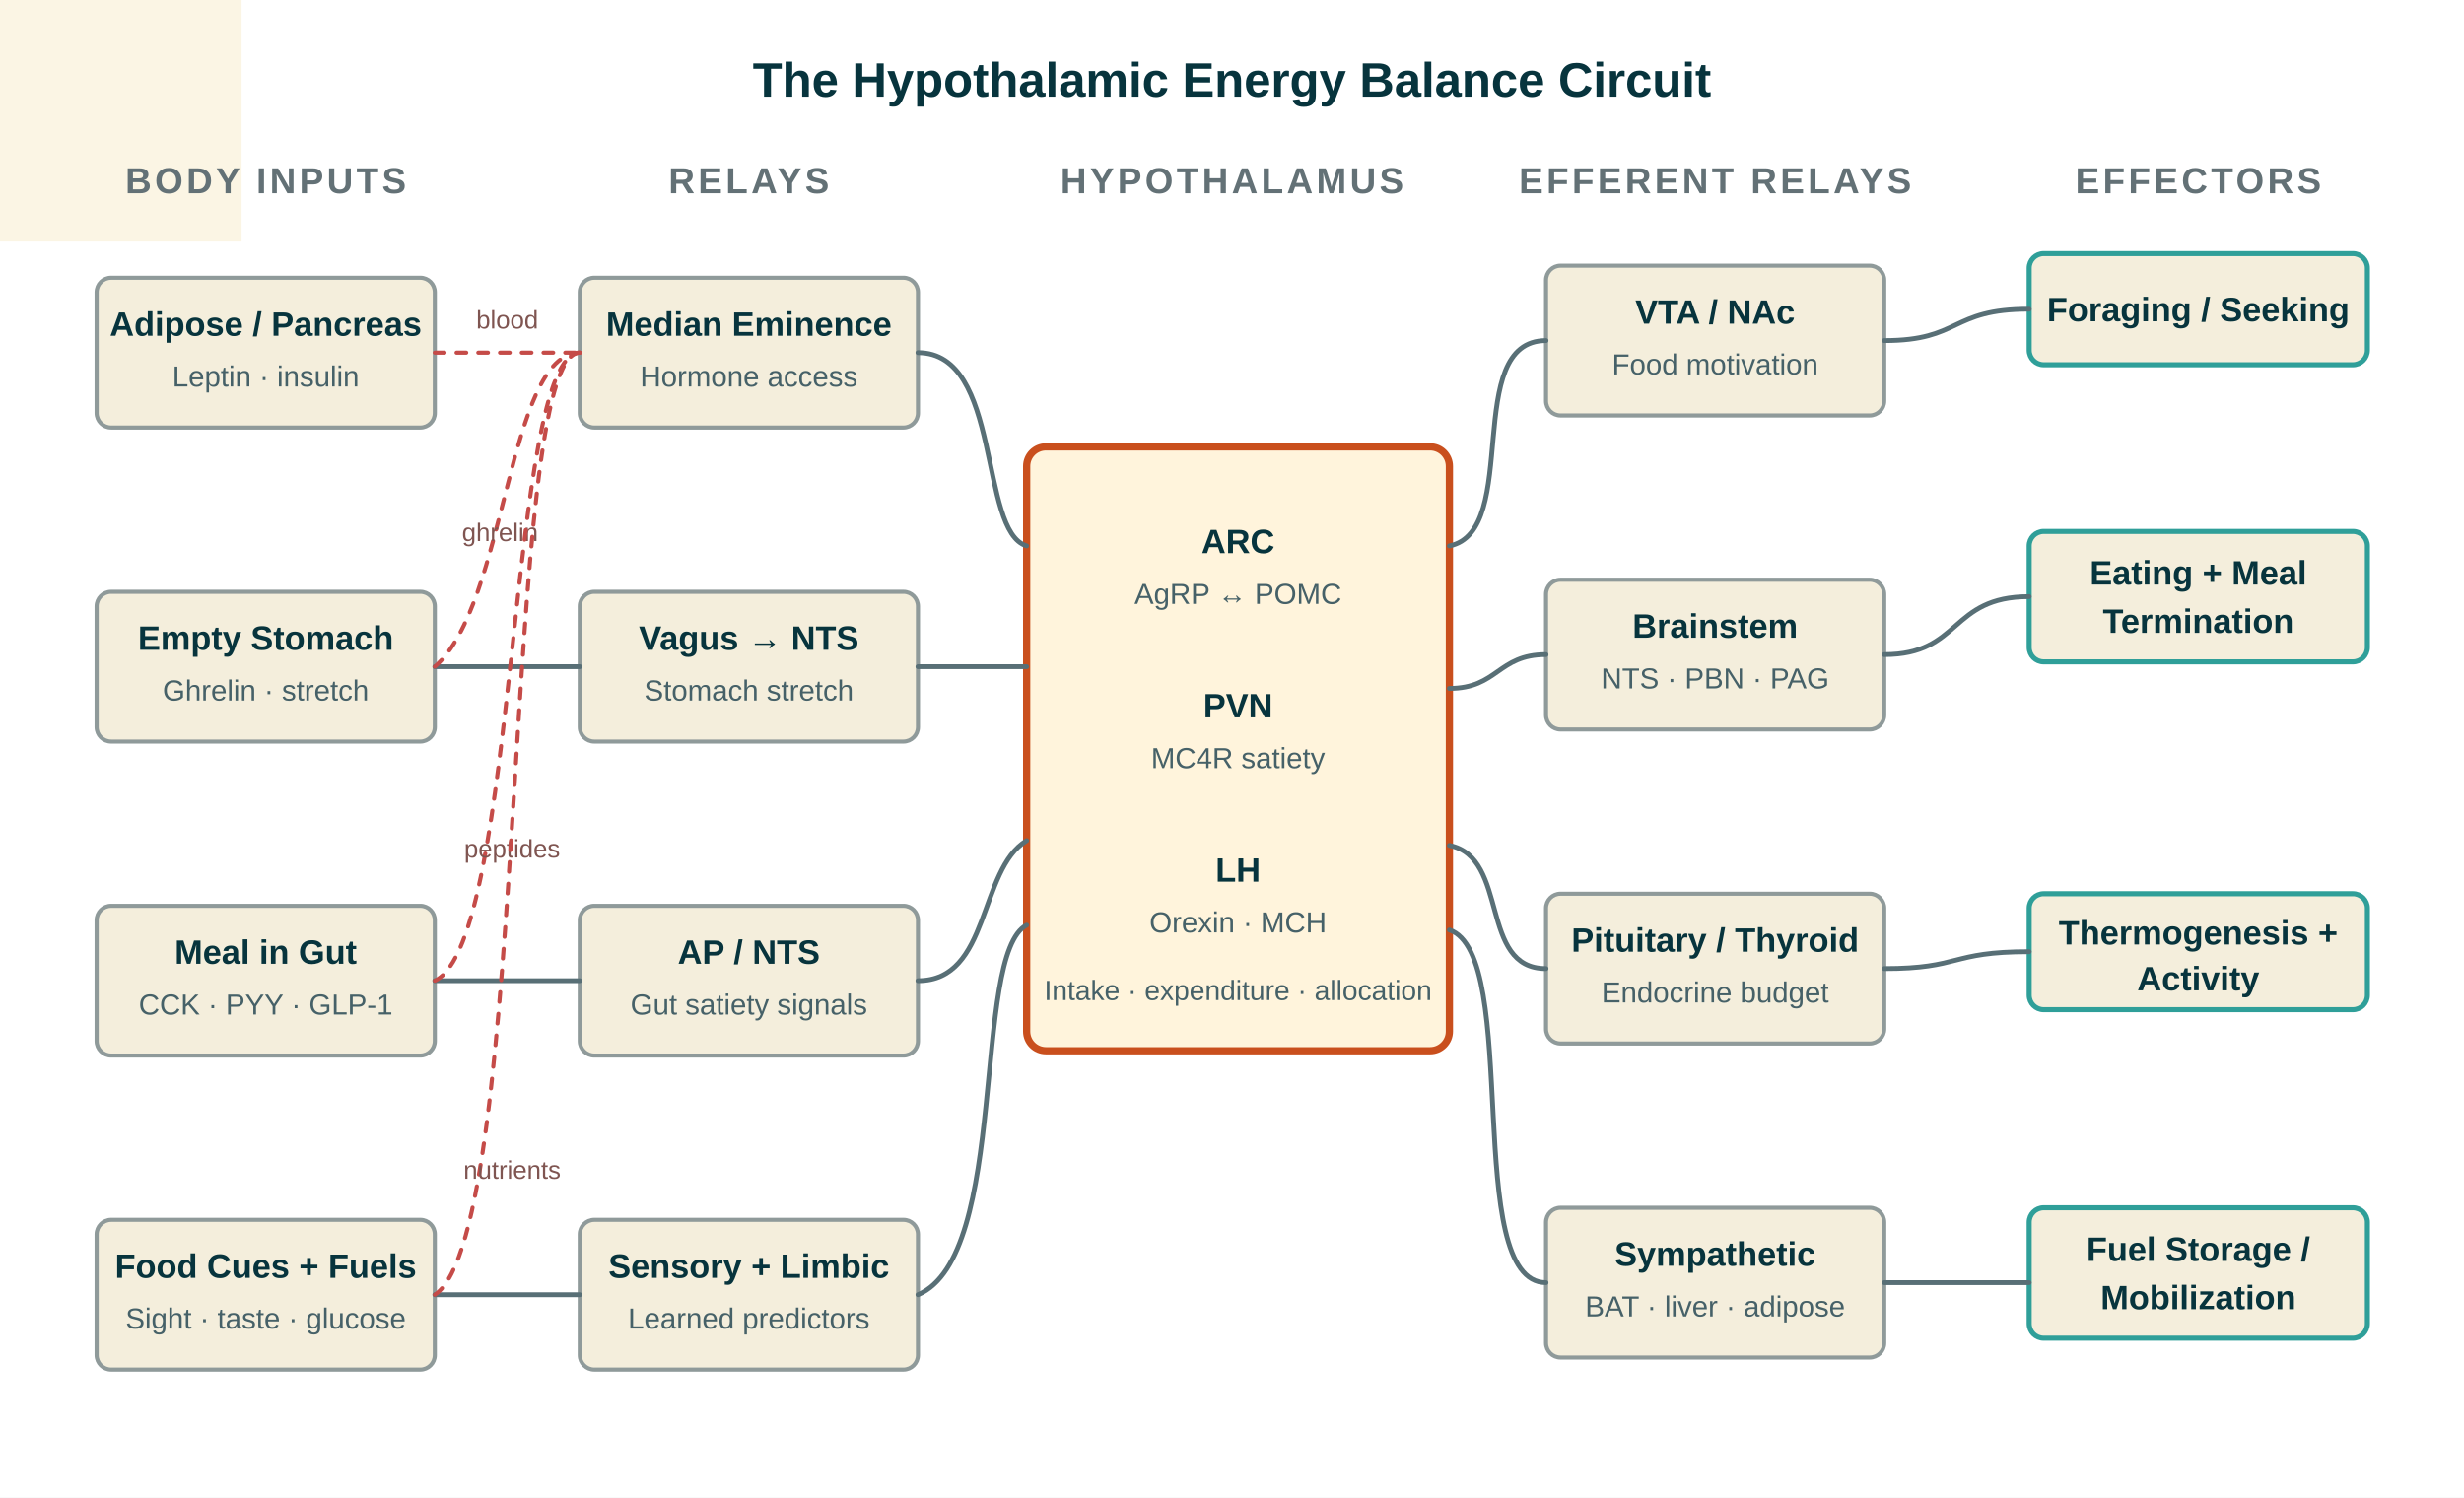
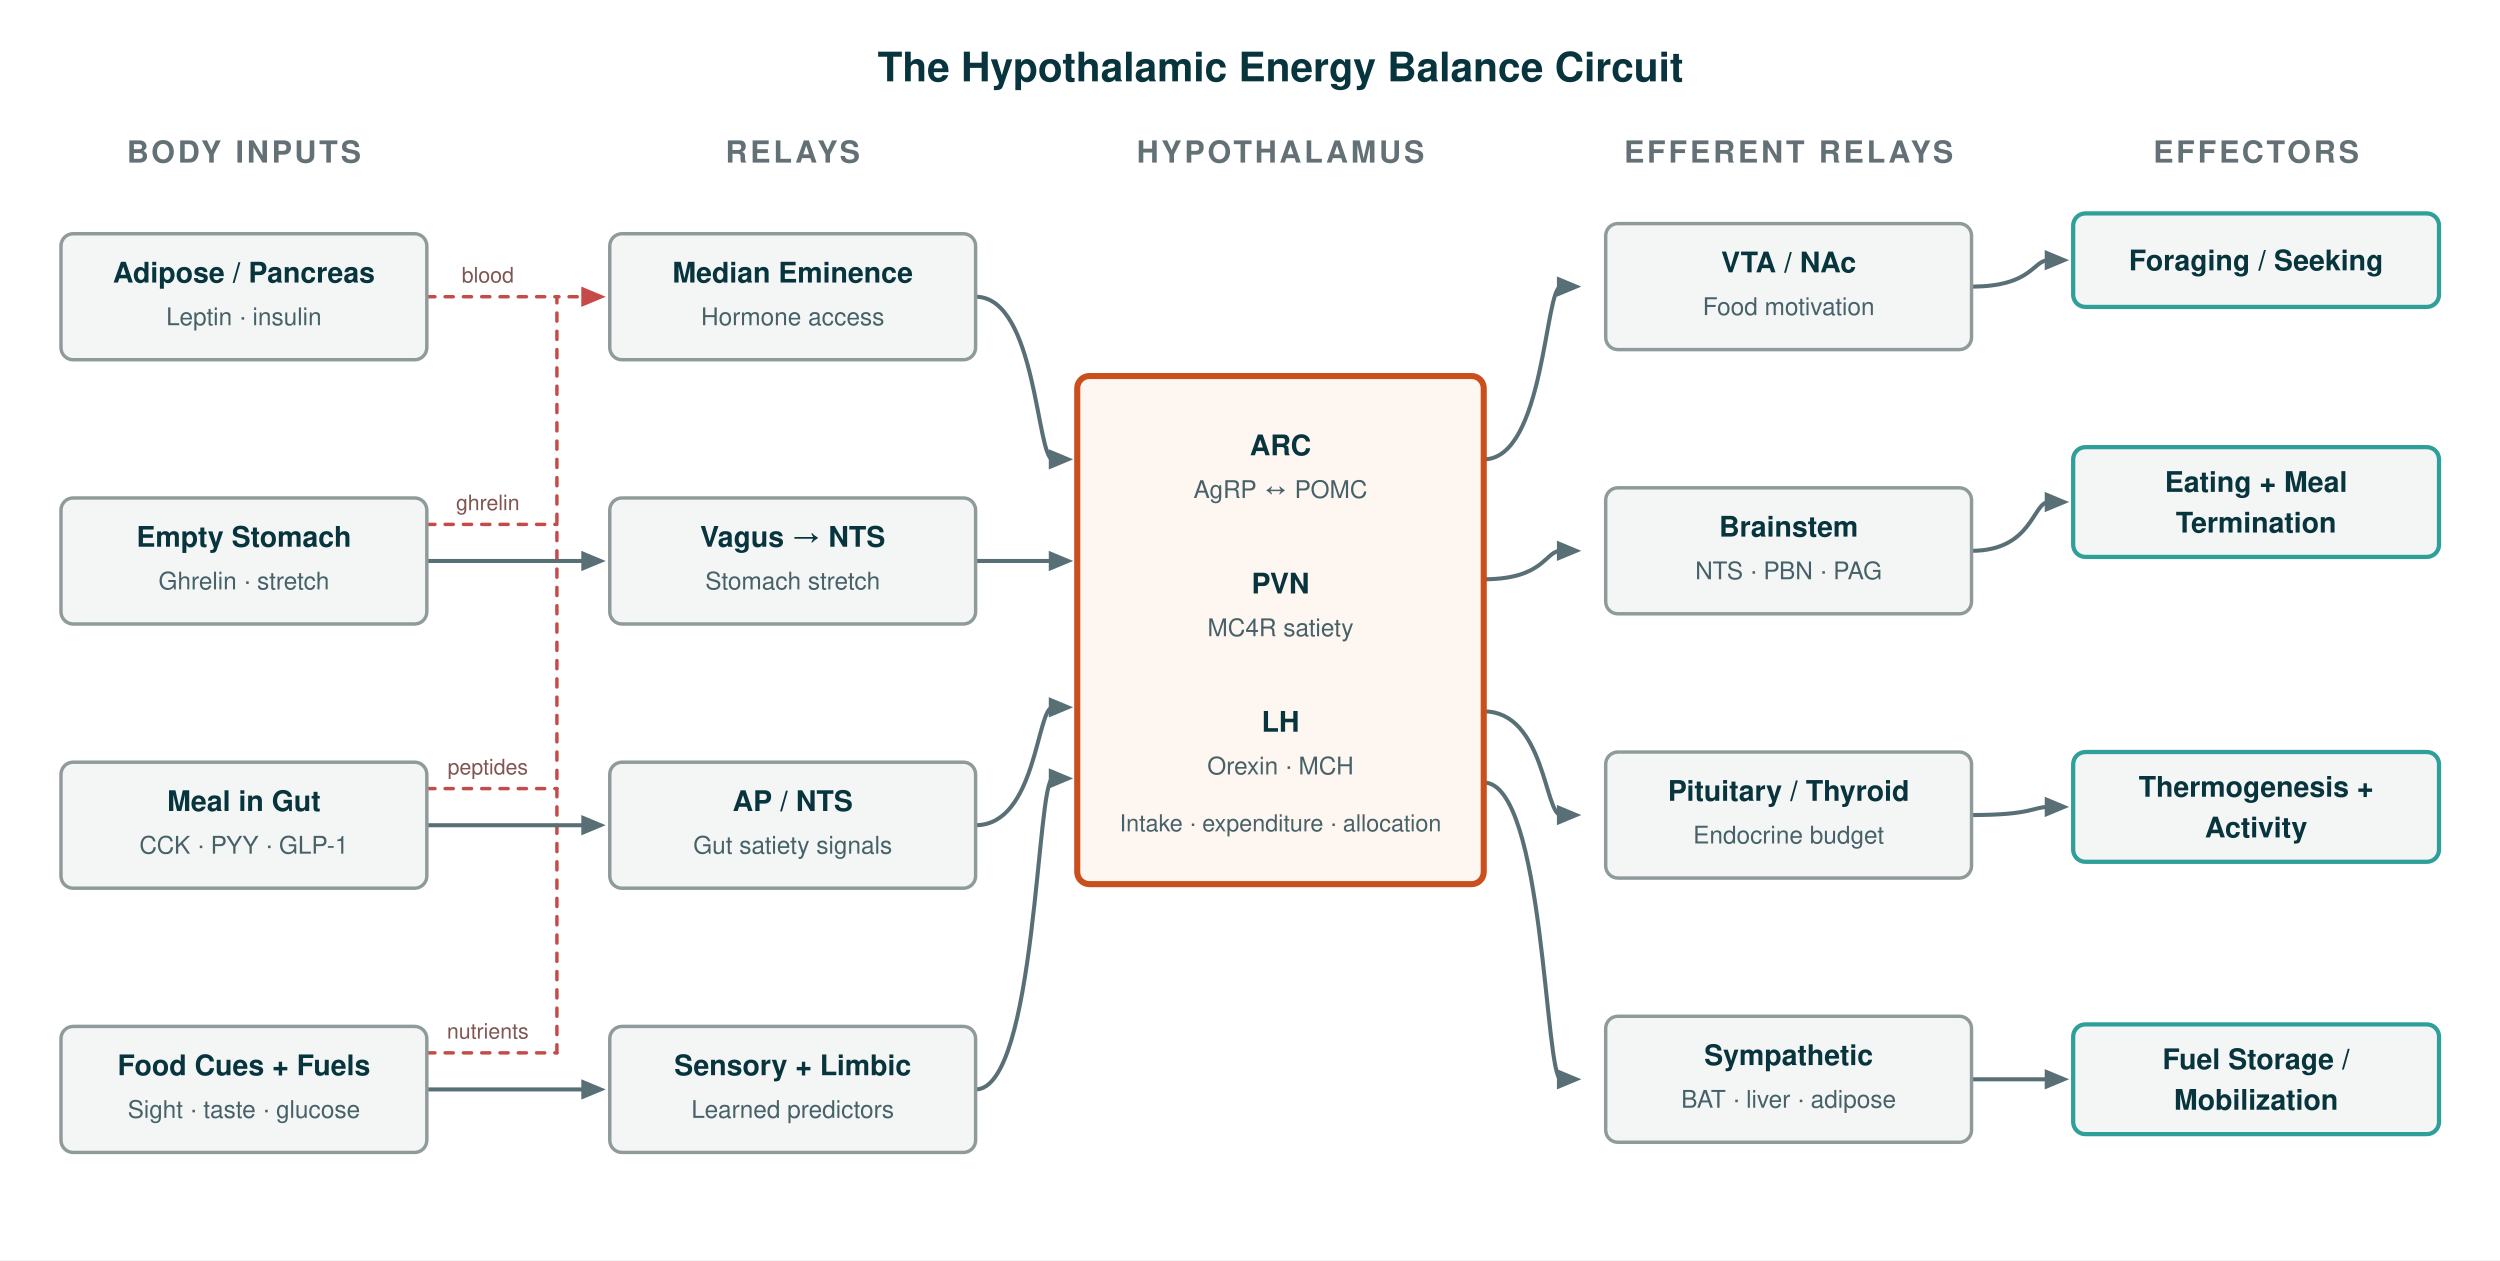
- <svg xmlns="http://www.w3.org/2000/svg" width="1020" height="620" viewBox="0 0 1020 620" role="img" aria-labelledby="title desc">
-   <rect width="1020" height="620" fill="#ffffff" />
-   <defs>
-     <style>
-       .title { font-family: Arial, Helvetica, sans-serif; font-size: 20px; font-weight: 600; fill: #07343d; }
-       .header { font-family: Arial, Helvetica, sans-serif; font-size: 15px; letter-spacing: 1.4px; font-weight: 600; fill: #637176; }
-       .box-title { font-family: Arial, Helvetica, sans-serif; font-size: 14px; font-weight: 600; fill: #07343d; }
-       .box-sub { font-family: Arial, Helvetica, sans-serif; font-size: 12px; fill: #466168; }
-       .small-sub { font-family: Arial, Helvetica, sans-serif; font-size: 11.5px; fill: #466168; }
-       .body-box { fill: #f4eedc; stroke: #8f9a9a; stroke-width: 1.7; }
-       .effect-box { fill: #f4eedc; stroke: #2f9f99; stroke-width: 2.1; }
-       .central-box { fill: #fff4dc; stroke: #c94f1d; stroke-width: 3; }
-       .line { fill: none; stroke: #586f76; stroke-width: 2; stroke-linecap: round; stroke-linejoin: round; }
-       .dash-line { fill: none; stroke: #c54b48; stroke-width: 1.7; stroke-dasharray: 4 5; stroke-linecap: round; stroke-linejoin: round; }
-       .soft-bg { fill: #fbf5e4; }
-       .route-label { font-family: Arial, Helvetica, sans-serif; font-size: 10.5px; fill: #7f5551; }
-     </style>
-   </defs>
-   <rect class="soft-bg" x="0" y="0" width="100" height="100" />
-   <text class="title" x="510" y="40" text-anchor="middle">The Hypothalamic Energy Balance Circuit</text>
-   <text class="header" x="110" y="80" text-anchor="middle">BODY INPUTS</text>
-   <text class="header" x="310" y="80" text-anchor="middle">RELAYS</text>
-   <text class="header" x="510" y="80" text-anchor="middle">HYPOTHALAMUS</text>
-   <text class="header" x="710" y="80" text-anchor="middle">EFFERENT RELAYS</text>
-   <text class="header" x="910" y="80" text-anchor="middle">EFFECTORS</text>
-   <rect class="body-box" x="40" y="115" rx="6" ry="6" width="140" height="62" />
-   <text class="box-title" x="110" y="139" text-anchor="middle">Adipose / Pancreas</text>
-   <text class="box-sub" x="110" y="160" text-anchor="middle">Leptin · insulin</text>
-   <rect class="body-box" x="40" y="245" rx="6" ry="6" width="140" height="62" />
-   <text class="box-title" x="110" y="269" text-anchor="middle">Empty Stomach</text>
-   <text class="box-sub" x="110" y="290" text-anchor="middle">Ghrelin · stretch</text>
-   <rect class="body-box" x="40" y="375" rx="6" ry="6" width="140" height="62" />
-   <text class="box-title" x="110" y="399" text-anchor="middle">Meal in Gut</text>
-   <text class="box-sub" x="110" y="420" text-anchor="middle">CCK · PYY · GLP-1</text>
-   <rect class="body-box" x="40" y="505" rx="6" ry="6" width="140" height="62" />
-   <text class="box-title" x="110" y="529" text-anchor="middle">Food Cues + Fuels</text>
-   <text class="box-sub" x="110" y="550" text-anchor="middle">Sight · taste · glucose</text>
-   <rect class="body-box" x="240" y="115" rx="6" ry="6" width="140" height="62" />
-   <text class="box-title" x="310" y="139" text-anchor="middle">Median Eminence</text>
-   <text class="box-sub" x="310" y="160" text-anchor="middle">Hormone access</text>
-   <rect class="body-box" x="240" y="245" rx="6" ry="6" width="140" height="62" />
-   <text class="box-title" x="310" y="269" text-anchor="middle">Vagus → NTS</text>
-   <text class="box-sub" x="310" y="290" text-anchor="middle">Stomach stretch</text>
-   <rect class="body-box" x="240" y="375" rx="6" ry="6" width="140" height="62" />
-   <text class="box-title" x="310" y="399" text-anchor="middle">AP / NTS</text>
-   <text class="box-sub" x="310" y="420" text-anchor="middle">Gut satiety signals</text>
-   <rect class="body-box" x="240" y="505" rx="6" ry="6" width="140" height="62" />
-   <text class="box-title" x="310" y="529" text-anchor="middle">Sensory + Limbic</text>
-   <text class="box-sub" x="310" y="550" text-anchor="middle">Learned predictors</text>
-   <rect class="central-box" x="425" y="185" rx="8" ry="8" width="175" height="250" />
-   <text class="box-title" x="512.5" y="229" text-anchor="middle">ARC</text>
-   <text class="box-sub" x="512.5" y="250" text-anchor="middle">AgRP ↔ POMC</text>
-   <text class="box-title" x="512.5" y="297" text-anchor="middle">PVN</text>
-   <text class="box-sub" x="512.5" y="318" text-anchor="middle">MC4R satiety</text>
-   <text class="box-title" x="512.5" y="365" text-anchor="middle">LH</text>
-   <text class="box-sub" x="512.5" y="386" text-anchor="middle">Orexin · MCH</text>
-   <text class="small-sub" x="512.5" y="414" text-anchor="middle">Intake · expenditure · allocation</text>
-   <rect class="body-box" x="640" y="110" rx="6" ry="6" width="140" height="62" />
-   <text class="box-title" x="710" y="134" text-anchor="middle">VTA / NAc</text>
-   <text class="box-sub" x="710" y="155" text-anchor="middle">Food motivation</text>
-   <rect class="body-box" x="640" y="240" rx="6" ry="6" width="140" height="62" />
-   <text class="box-title" x="710" y="264" text-anchor="middle">Brainstem</text>
-   <text class="box-sub" x="710" y="285" text-anchor="middle">NTS · PBN · PAG</text>
-   <rect class="body-box" x="640" y="370" rx="6" ry="6" width="140" height="62" />
-   <text class="box-title" x="710" y="394" text-anchor="middle">Pituitary / Thyroid</text>
-   <text class="box-sub" x="710" y="415" text-anchor="middle">Endocrine budget</text>
-   <rect class="body-box" x="640" y="500" rx="6" ry="6" width="140" height="62" />
-   <text class="box-title" x="710" y="524" text-anchor="middle">Sympathetic</text>
-   <text class="box-sub" x="710" y="545" text-anchor="middle">BAT · liver · adipose</text>
-   <rect class="effect-box" x="840" y="105" rx="6" ry="6" width="140" height="46" />
-   <text class="box-title" x="910" y="133" text-anchor="middle">Foraging / Seeking</text>
-   <rect class="effect-box" x="840" y="220" rx="6" ry="6" width="140" height="54" />
-   <text class="box-title" x="910" y="242" text-anchor="middle">Eating + Meal</text>
-   <text class="box-title" x="910" y="262" text-anchor="middle">Termination</text>
-   <rect class="effect-box" x="840" y="370" rx="6" ry="6" width="140" height="48" />
-   <text class="box-title" x="910" y="391" text-anchor="middle">Thermogenesis +</text>
-   <text class="box-title" x="910" y="410" text-anchor="middle">Activity</text>
-   <rect class="effect-box" x="840" y="500" rx="6" ry="6" width="140" height="54" />
-   <text class="box-title" x="910" y="522" text-anchor="middle">Fuel Storage /</text>
-   <text class="box-title" x="910" y="542" text-anchor="middle">Mobilization</text>
-   <path class="dash-line" d="M180 146 H240" />
-   <text class="route-label" x="210" y="136" text-anchor="middle">blood</text>
-   <path class="line" d="M180 276 H240" />
-   <path class="dash-line" d="M180 276 C210 250, 210 146, 240 146" />
-   <text class="route-label" x="207" y="224" text-anchor="middle">ghrelin</text>
-   <path class="line" d="M180 406 H240" />
-   <path class="dash-line" d="M180 406 C215 390, 210 146, 240 146" />
-   <text class="route-label" x="212" y="355" text-anchor="middle">peptides</text>
-   <path class="line" d="M180 536 H240" />
-   <path class="dash-line" d="M180 536 C220 510, 207 146, 240 146" />
-   <text class="route-label" x="212" y="488" text-anchor="middle">nutrients</text>
-   <path class="line" d="M380 146 C415 146, 405 220, 425 226" />
-   <path class="line" d="M380 276 C400 276, 410 276, 425 276" />
-   <path class="line" d="M380 406 C410 406, 405 360, 425 348" />
-   <path class="line" d="M380 536 C418 520, 402 395, 425 383" />
-   <path class="line" d="M600 226 C630 220, 605 141, 640 141" />
-   <path class="line" d="M600 285 C620 285, 620 271, 640 271" />
-   <path class="line" d="M600 350 C625 355, 612 401, 640 401" />
-   <path class="line" d="M600 385 C630 395, 605 531, 640 531" />
-   <path class="line" d="M780 141 C812 141, 807 128, 840 128" />
-   <path class="line" d="M780 271 C812 271, 807 247, 840 247" />
-   <path class="line" d="M780 401 C812 401, 807 394, 840 394" />
-   <path class="line" d="M780 531 H840" />
+ <svg xmlns="http://www.w3.org/2000/svg" width="1230" height="620" viewBox="0 0 1230 620" role="img" aria-labelledby="title desc">
+   <rect x="0" y="0" width="1230" height="620" rx="0" ry="0" fill="#ffffff" stroke="none" stroke-width="0" />
+   <text x="630" y="40" font-family="Helvetica Neue, Helvetica, Arial, sans-serif" font-size="20" font-weight="600" fill="#07343d" text-anchor="middle">The Hypothalamic Energy Balance Circuit</text>
+   <text x="120" y="80" font-family="Helvetica Neue, Helvetica, Arial, sans-serif" font-size="15" font-weight="600" fill="#637176" text-anchor="middle" letter-spacing="1.4">BODY INPUTS</text>
+   <text x="390" y="80" font-family="Helvetica Neue, Helvetica, Arial, sans-serif" font-size="15" font-weight="600" fill="#637176" text-anchor="middle" letter-spacing="1.4">RELAYS</text>
+   <text x="630" y="80" font-family="Helvetica Neue, Helvetica, Arial, sans-serif" font-size="15" font-weight="600" fill="#637176" text-anchor="middle" letter-spacing="1.4">HYPOTHALAMUS</text>
+   <text x="880" y="80" font-family="Helvetica Neue, Helvetica, Arial, sans-serif" font-size="15" font-weight="600" fill="#637176" text-anchor="middle" letter-spacing="1.4">EFFERENT RELAYS</text>
+   <text x="1110" y="80" font-family="Helvetica Neue, Helvetica, Arial, sans-serif" font-size="15" font-weight="600" fill="#637176" text-anchor="middle" letter-spacing="1.4">EFFECTORS</text>
+   <path d="M 274 518 L 274 146 L 286 146" fill="none" stroke="#c54b48" stroke-width="1.7" stroke-linecap="round" stroke-linejoin="round" stroke-dasharray="4 5" />
+   <path d="M 298,146 L 286,151 L 286,141 Z" fill="#c54b48" />
+   <path d="M 210 146 L 274 146" fill="none" stroke="#c54b48" stroke-width="1.7" stroke-linecap="round" stroke-linejoin="round" stroke-dasharray="4 5" />
+   <text x="240" y="139" font-family="Helvetica Neue, Helvetica, Arial, sans-serif" font-size="10.5" font-weight="normal" fill="#7f5551" text-anchor="middle">blood</text>
+   <path d="M 210 258 L 274 258" fill="none" stroke="#c54b48" stroke-width="1.7" stroke-linecap="round" stroke-linejoin="round" stroke-dasharray="4 5" />
+   <text x="240" y="251" font-family="Helvetica Neue, Helvetica, Arial, sans-serif" font-size="10.5" font-weight="normal" fill="#7f5551" text-anchor="middle">ghrelin</text>
+   <path d="M 210 388 L 274 388" fill="none" stroke="#c54b48" stroke-width="1.7" stroke-linecap="round" stroke-linejoin="round" stroke-dasharray="4 5" />
+   <text x="240" y="381" font-family="Helvetica Neue, Helvetica, Arial, sans-serif" font-size="10.5" font-weight="normal" fill="#7f5551" text-anchor="middle">peptides</text>
+   <path d="M 210 518 L 274 518" fill="none" stroke="#c54b48" stroke-width="1.7" stroke-linecap="round" stroke-linejoin="round" stroke-dasharray="4 5" />
+   <text x="240" y="511" font-family="Helvetica Neue, Helvetica, Arial, sans-serif" font-size="10.5" font-weight="normal" fill="#7f5551" text-anchor="middle">nutrients</text>
+   <path d="M 210 276 L 288 276" fill="none" stroke="#586f76" stroke-width="2" stroke-linecap="round" stroke-linejoin="round" />
+   <path d="M 298,276 L 286,281 L 286,271 Z" fill="#586f76" />
+   <path d="M 210 406 L 288 406" fill="none" stroke="#586f76" stroke-width="2" stroke-linecap="round" stroke-linejoin="round" />
+   <path d="M 298,406 L 286,411 L 286,401 Z" fill="#586f76" />
+   <path d="M 210 536 L 288 536" fill="none" stroke="#586f76" stroke-width="2" stroke-linecap="round" stroke-linejoin="round" />
+   <path d="M 298,536 L 286,541 L 286,531 Z" fill="#586f76" />
+   <path d="M 480 146 C 510 146, 510 226, 518 226" fill="none" stroke="#586f76" stroke-width="2" stroke-linecap="round" stroke-linejoin="round" />
+   <path d="M 528,226 L 516,231 L 516,221 Z" fill="#586f76" />
+   <path d="M 480 276 L 518 276" fill="none" stroke="#586f76" stroke-width="2" stroke-linecap="round" stroke-linejoin="round" />
+   <path d="M 528,276 L 516,281 L 516,271 Z" fill="#586f76" />
+   <path d="M 480 406 C 510 406, 510 348, 518 348" fill="none" stroke="#586f76" stroke-width="2" stroke-linecap="round" stroke-linejoin="round" />
+   <path d="M 528,348 L 516,353 L 516,343 Z" fill="#586f76" />
+   <path d="M 480 536 C 510 536, 510 383, 518 383" fill="none" stroke="#586f76" stroke-width="2" stroke-linecap="round" stroke-linejoin="round" />
+   <path d="M 528,383 L 516,388 L 516,378 Z" fill="#586f76" />
+   <path d="M 730 226 C 760 226, 760 141, 768 141" fill="none" stroke="#586f76" stroke-width="2" stroke-linecap="round" stroke-linejoin="round" />
+   <path d="M 778,141 L 766,146 L 766,136 Z" fill="#586f76" />
+   <path d="M 730 285 C 760 285, 760 271, 768 271" fill="none" stroke="#586f76" stroke-width="2" stroke-linecap="round" stroke-linejoin="round" />
+   <path d="M 778,271 L 766,276 L 766,266 Z" fill="#586f76" />
+   <path d="M 730 350 C 760 350, 760 401, 768 401" fill="none" stroke="#586f76" stroke-width="2" stroke-linecap="round" stroke-linejoin="round" />
+   <path d="M 778,401 L 766,406 L 766,396 Z" fill="#586f76" />
+   <path d="M 730 385 C 760 385, 760 531, 768 531" fill="none" stroke="#586f76" stroke-width="2" stroke-linecap="round" stroke-linejoin="round" />
+   <path d="M 778,531 L 766,536 L 766,526 Z" fill="#586f76" />
+   <path d="M 970 141 C 1000 141, 1000 128, 1008 128" fill="none" stroke="#586f76" stroke-width="2" stroke-linecap="round" stroke-linejoin="round" />
+   <path d="M 1018,128 L 1006,133 L 1006,123 Z" fill="#586f76" />
+   <path d="M 970 271 C 1000 271, 1000 247, 1008 247" fill="none" stroke="#586f76" stroke-width="2" stroke-linecap="round" stroke-linejoin="round" />
+   <path d="M 1018,247 L 1006,252 L 1006,242 Z" fill="#586f76" />
+   <path d="M 970 401 C 1000 401, 1000 397, 1008 397" fill="none" stroke="#586f76" stroke-width="2" stroke-linecap="round" stroke-linejoin="round" />
+   <path d="M 1018,397 L 1006,402 L 1006,392 Z" fill="#586f76" />
+   <path d="M 970 531 C 1000 531, 1000 531, 1008 531" fill="none" stroke="#586f76" stroke-width="2" stroke-linecap="round" stroke-linejoin="round" />
+   <path d="M 1018,531 L 1006,536 L 1006,526 Z" fill="#586f76" />
+   <rect x="30" y="115" width="180" height="62" rx="6" ry="6" fill="#f4f6f6" stroke="#8f9a9a" stroke-width="1.7" />
+   <text x="120" y="139" font-family="Helvetica Neue, Helvetica, Arial, sans-serif" font-size="14" font-weight="600" fill="#07343d" text-anchor="middle">Adipose / Pancreas</text>
+   <text x="120" y="160" font-family="Helvetica Neue, Helvetica, Arial, sans-serif" font-size="12" font-weight="normal" fill="#466168" text-anchor="middle">Leptin · insulin</text>
+   <rect x="30" y="245" width="180" height="62" rx="6" ry="6" fill="#f4f6f6" stroke="#8f9a9a" stroke-width="1.7" />
+   <text x="120" y="269" font-family="Helvetica Neue, Helvetica, Arial, sans-serif" font-size="14" font-weight="600" fill="#07343d" text-anchor="middle">Empty Stomach</text>
+   <text x="120" y="290" font-family="Helvetica Neue, Helvetica, Arial, sans-serif" font-size="12" font-weight="normal" fill="#466168" text-anchor="middle">Ghrelin · stretch</text>
+   <rect x="30" y="375" width="180" height="62" rx="6" ry="6" fill="#f4f6f6" stroke="#8f9a9a" stroke-width="1.7" />
+   <text x="120" y="399" font-family="Helvetica Neue, Helvetica, Arial, sans-serif" font-size="14" font-weight="600" fill="#07343d" text-anchor="middle">Meal in Gut</text>
+   <text x="120" y="420" font-family="Helvetica Neue, Helvetica, Arial, sans-serif" font-size="12" font-weight="normal" fill="#466168" text-anchor="middle">CCK · PYY · GLP-1</text>
+   <rect x="30" y="505" width="180" height="62" rx="6" ry="6" fill="#f4f6f6" stroke="#8f9a9a" stroke-width="1.7" />
+   <text x="120" y="529" font-family="Helvetica Neue, Helvetica, Arial, sans-serif" font-size="14" font-weight="600" fill="#07343d" text-anchor="middle">Food Cues + Fuels</text>
+   <text x="120" y="550" font-family="Helvetica Neue, Helvetica, Arial, sans-serif" font-size="12" font-weight="normal" fill="#466168" text-anchor="middle">Sight · taste · glucose</text>
+   <rect x="300" y="115" width="180" height="62" rx="6" ry="6" fill="#f4f6f6" stroke="#8f9a9a" stroke-width="1.7" />
+   <text x="390" y="139" font-family="Helvetica Neue, Helvetica, Arial, sans-serif" font-size="14" font-weight="600" fill="#07343d" text-anchor="middle">Median Eminence</text>
+   <text x="390" y="160" font-family="Helvetica Neue, Helvetica, Arial, sans-serif" font-size="12" font-weight="normal" fill="#466168" text-anchor="middle">Hormone access</text>
+   <rect x="300" y="245" width="180" height="62" rx="6" ry="6" fill="#f4f6f6" stroke="#8f9a9a" stroke-width="1.7" />
+   <text x="390" y="269" font-family="Helvetica Neue, Helvetica, Arial, sans-serif" font-size="14" font-weight="600" fill="#07343d" text-anchor="middle">Vagus → NTS</text>
+   <text x="390" y="290" font-family="Helvetica Neue, Helvetica, Arial, sans-serif" font-size="12" font-weight="normal" fill="#466168" text-anchor="middle">Stomach stretch</text>
+   <rect x="300" y="375" width="180" height="62" rx="6" ry="6" fill="#f4f6f6" stroke="#8f9a9a" stroke-width="1.7" />
+   <text x="390" y="399" font-family="Helvetica Neue, Helvetica, Arial, sans-serif" font-size="14" font-weight="600" fill="#07343d" text-anchor="middle">AP / NTS</text>
+   <text x="390" y="420" font-family="Helvetica Neue, Helvetica, Arial, sans-serif" font-size="12" font-weight="normal" fill="#466168" text-anchor="middle">Gut satiety signals</text>
+   <rect x="300" y="505" width="180" height="62" rx="6" ry="6" fill="#f4f6f6" stroke="#8f9a9a" stroke-width="1.7" />
+   <text x="390" y="529" font-family="Helvetica Neue, Helvetica, Arial, sans-serif" font-size="14" font-weight="600" fill="#07343d" text-anchor="middle">Sensory + Limbic</text>
+   <text x="390" y="550" font-family="Helvetica Neue, Helvetica, Arial, sans-serif" font-size="12" font-weight="normal" fill="#466168" text-anchor="middle">Learned predictors</text>
+   <rect x="530" y="185" width="200" height="250" rx="6" ry="6" fill="#fef6f1" stroke="#c94f1d" stroke-width="3" />
+   <text x="630" y="224" font-family="Helvetica Neue, Helvetica, Arial, sans-serif" font-size="14" font-weight="600" fill="#07343d" text-anchor="middle">ARC</text>
+   <text x="630" y="245" font-family="Helvetica Neue, Helvetica, Arial, sans-serif" font-size="12" font-weight="normal" fill="#466168" text-anchor="middle">AgRP ↔ POMC</text>
+   <text x="630" y="292" font-family="Helvetica Neue, Helvetica, Arial, sans-serif" font-size="14" font-weight="600" fill="#07343d" text-anchor="middle">PVN</text>
+   <text x="630" y="313" font-family="Helvetica Neue, Helvetica, Arial, sans-serif" font-size="12" font-weight="normal" fill="#466168" text-anchor="middle">MC4R satiety</text>
+   <text x="630" y="360" font-family="Helvetica Neue, Helvetica, Arial, sans-serif" font-size="14" font-weight="600" fill="#07343d" text-anchor="middle">LH</text>
+   <text x="630" y="381" font-family="Helvetica Neue, Helvetica, Arial, sans-serif" font-size="12" font-weight="normal" fill="#466168" text-anchor="middle">Orexin · MCH</text>
+   <text x="630" y="409" font-family="Helvetica Neue, Helvetica, Arial, sans-serif" font-size="11.5" font-weight="normal" fill="#466168" text-anchor="middle">Intake · expenditure · allocation</text>
+   <rect x="790" y="110" width="180" height="62" rx="6" ry="6" fill="#f4f6f6" stroke="#8f9a9a" stroke-width="1.7" />
+   <text x="880" y="134" font-family="Helvetica Neue, Helvetica, Arial, sans-serif" font-size="14" font-weight="600" fill="#07343d" text-anchor="middle">VTA / NAc</text>
+   <text x="880" y="155" font-family="Helvetica Neue, Helvetica, Arial, sans-serif" font-size="12" font-weight="normal" fill="#466168" text-anchor="middle">Food motivation</text>
+   <rect x="790" y="240" width="180" height="62" rx="6" ry="6" fill="#f4f6f6" stroke="#8f9a9a" stroke-width="1.7" />
+   <text x="880" y="264" font-family="Helvetica Neue, Helvetica, Arial, sans-serif" font-size="14" font-weight="600" fill="#07343d" text-anchor="middle">Brainstem</text>
+   <text x="880" y="285" font-family="Helvetica Neue, Helvetica, Arial, sans-serif" font-size="12" font-weight="normal" fill="#466168" text-anchor="middle">NTS · PBN · PAG</text>
+   <rect x="790" y="370" width="180" height="62" rx="6" ry="6" fill="#f4f6f6" stroke="#8f9a9a" stroke-width="1.7" />
+   <text x="880" y="394" font-family="Helvetica Neue, Helvetica, Arial, sans-serif" font-size="14" font-weight="600" fill="#07343d" text-anchor="middle">Pituitary / Thyroid</text>
+   <text x="880" y="415" font-family="Helvetica Neue, Helvetica, Arial, sans-serif" font-size="12" font-weight="normal" fill="#466168" text-anchor="middle">Endocrine budget</text>
+   <rect x="790" y="500" width="180" height="62" rx="6" ry="6" fill="#f4f6f6" stroke="#8f9a9a" stroke-width="1.7" />
+   <text x="880" y="524" font-family="Helvetica Neue, Helvetica, Arial, sans-serif" font-size="14" font-weight="600" fill="#07343d" text-anchor="middle">Sympathetic</text>
+   <text x="880" y="545" font-family="Helvetica Neue, Helvetica, Arial, sans-serif" font-size="12" font-weight="normal" fill="#466168" text-anchor="middle">BAT · liver · adipose</text>
+   <rect x="1020" y="105" width="180" height="46" rx="6" ry="6" fill="#f4f6f6" stroke="#2f9f99" stroke-width="2.1" />
+   <text x="1110" y="133" font-family="Helvetica Neue, Helvetica, Arial, sans-serif" font-size="14" font-weight="600" fill="#07343d" text-anchor="middle">Foraging / Seeking</text>
+   <rect x="1020" y="220" width="180" height="54" rx="6" ry="6" fill="#f4f6f6" stroke="#2f9f99" stroke-width="2.1" />
+   <text x="1110" y="242" font-family="Helvetica Neue, Helvetica, Arial, sans-serif" font-size="14" font-weight="600" fill="#07343d" text-anchor="middle">Eating + Meal</text>
+   <text x="1110" y="262" font-family="Helvetica Neue, Helvetica, Arial, sans-serif" font-size="14" font-weight="600" fill="#07343d" text-anchor="middle">Termination</text>
+   <rect x="1020" y="370" width="180" height="54" rx="6" ry="6" fill="#f4f6f6" stroke="#2f9f99" stroke-width="2.1" />
+   <text x="1110" y="392" font-family="Helvetica Neue, Helvetica, Arial, sans-serif" font-size="14" font-weight="600" fill="#07343d" text-anchor="middle">Thermogenesis +</text>
+   <text x="1110" y="412" font-family="Helvetica Neue, Helvetica, Arial, sans-serif" font-size="14" font-weight="600" fill="#07343d" text-anchor="middle">Activity</text>
+   <rect x="1020" y="504" width="180" height="54" rx="6" ry="6" fill="#f4f6f6" stroke="#2f9f99" stroke-width="2.1" />
+   <text x="1110" y="526" font-family="Helvetica Neue, Helvetica, Arial, sans-serif" font-size="14" font-weight="600" fill="#07343d" text-anchor="middle">Fuel Storage /</text>
+   <text x="1110" y="546" font-family="Helvetica Neue, Helvetica, Arial, sans-serif" font-size="14" font-weight="600" fill="#07343d" text-anchor="middle">Mobilization</text>
</svg>
